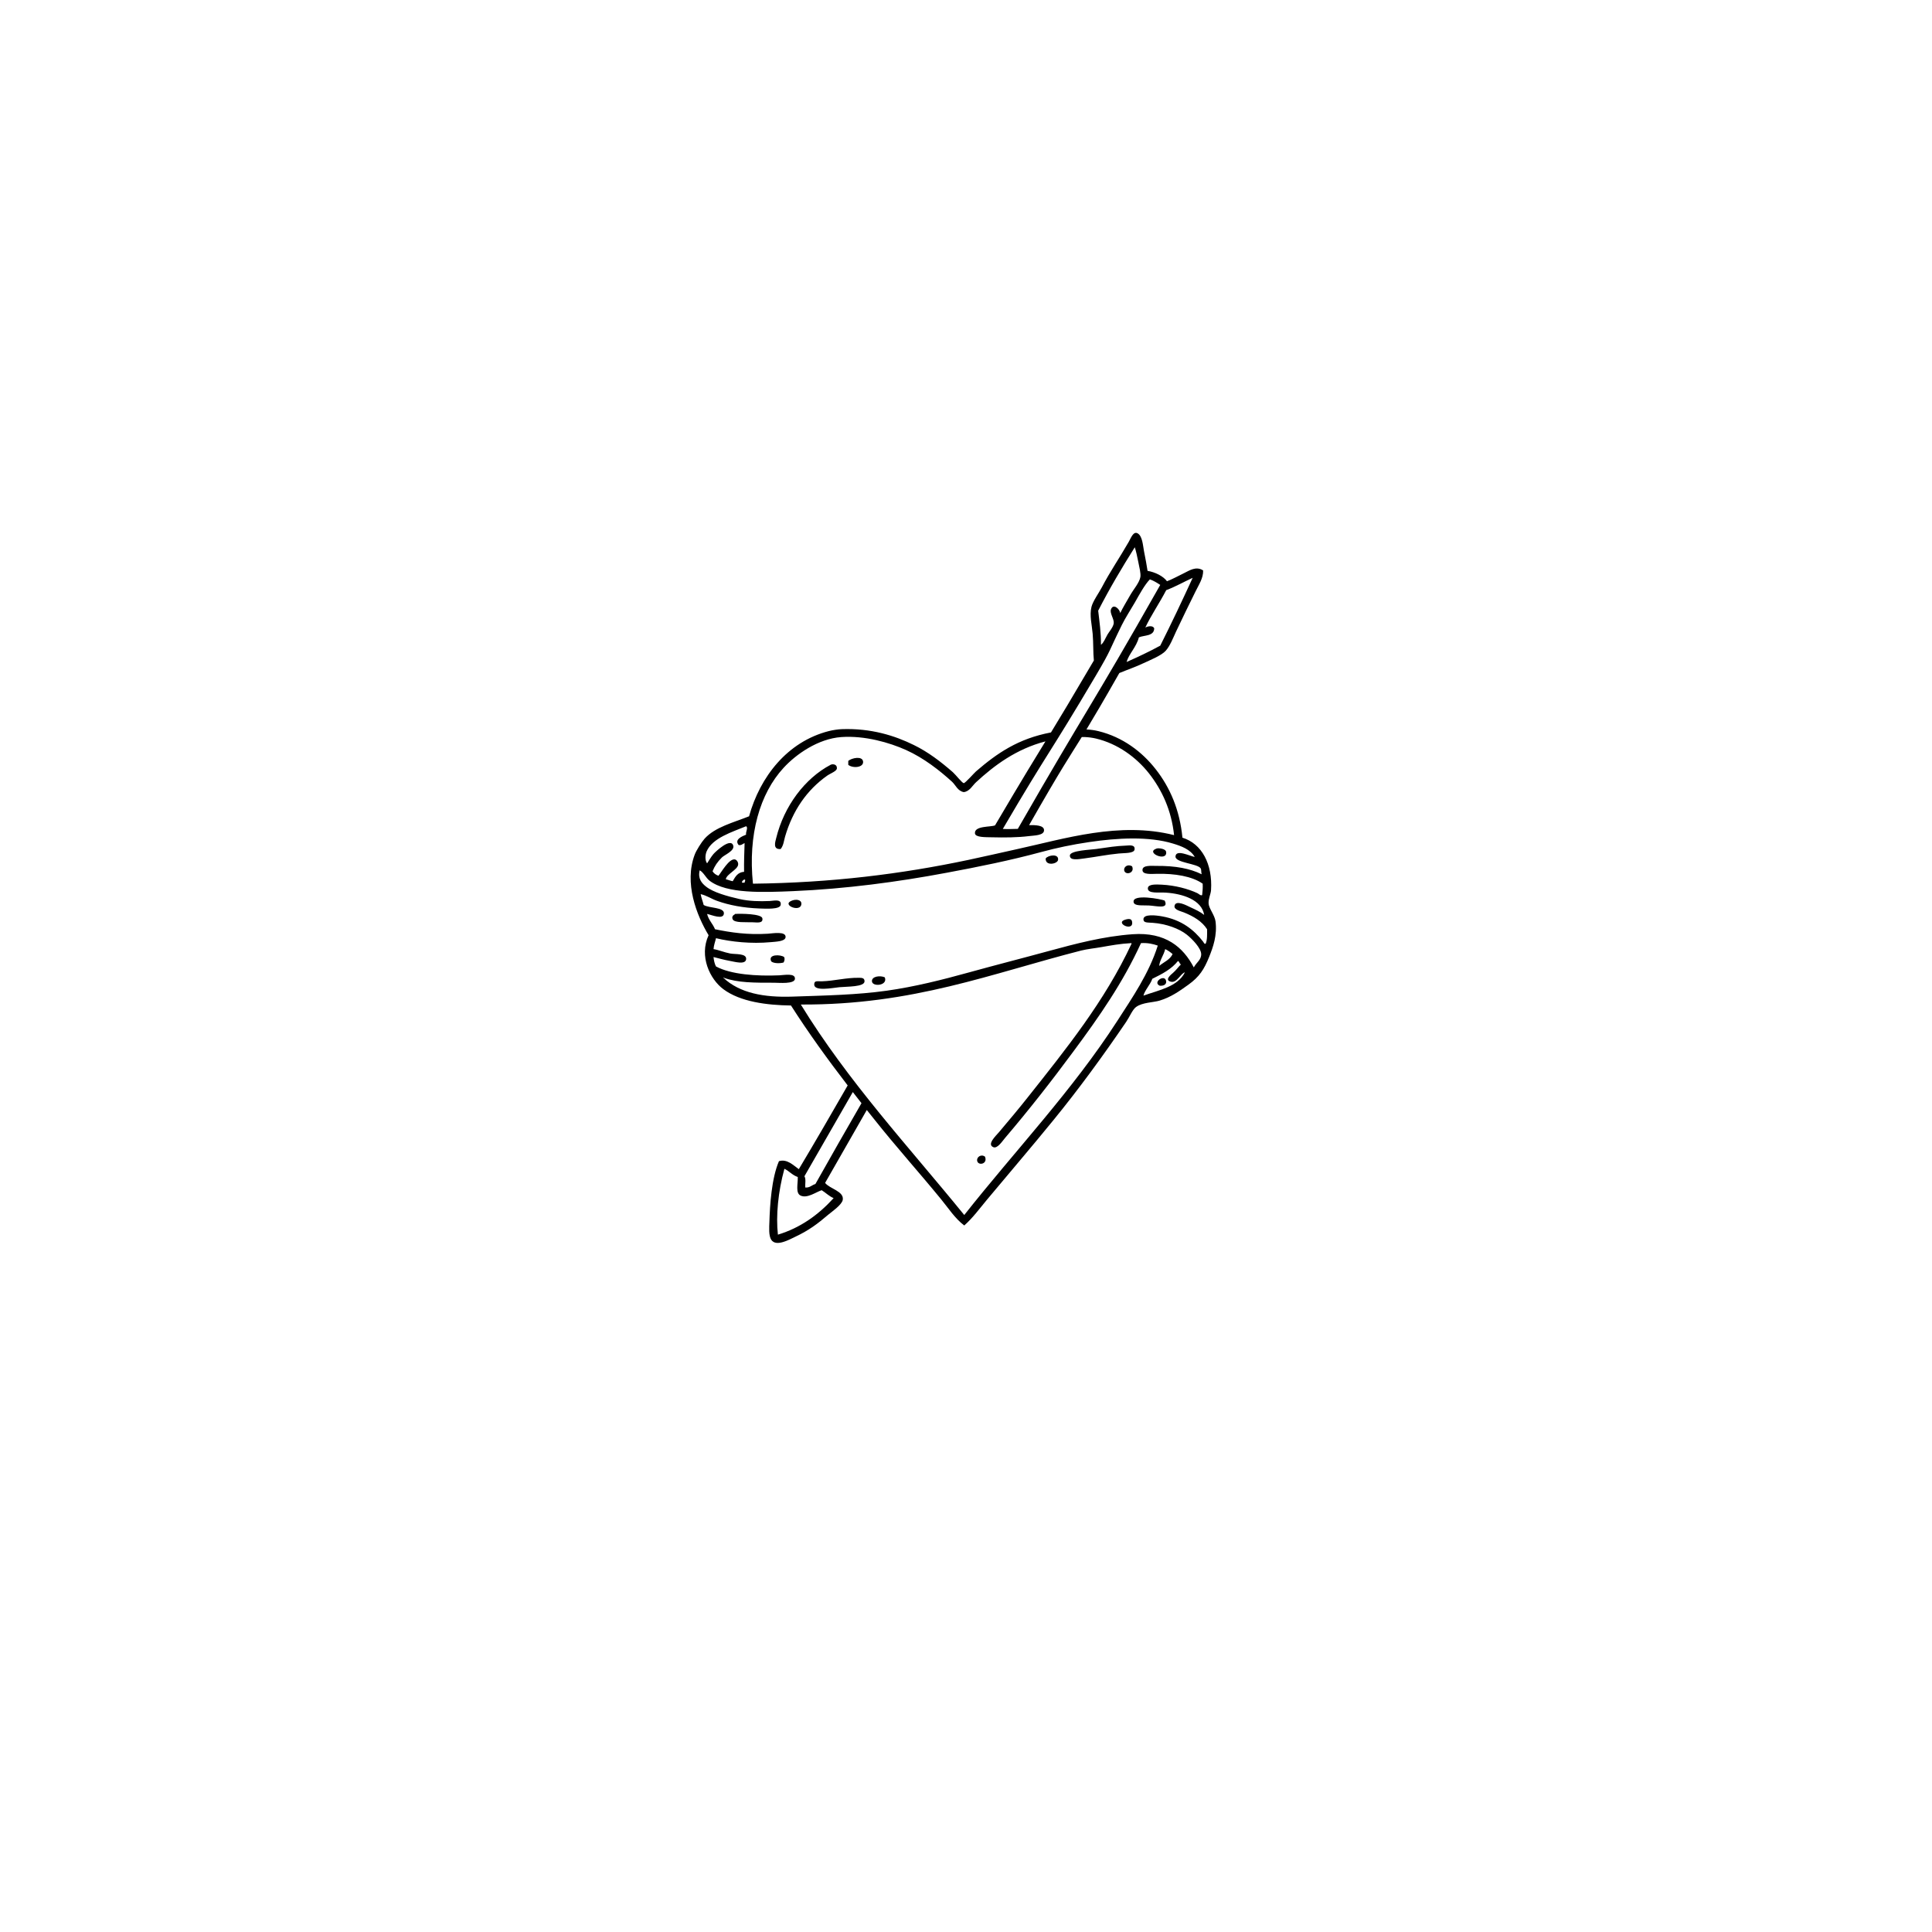
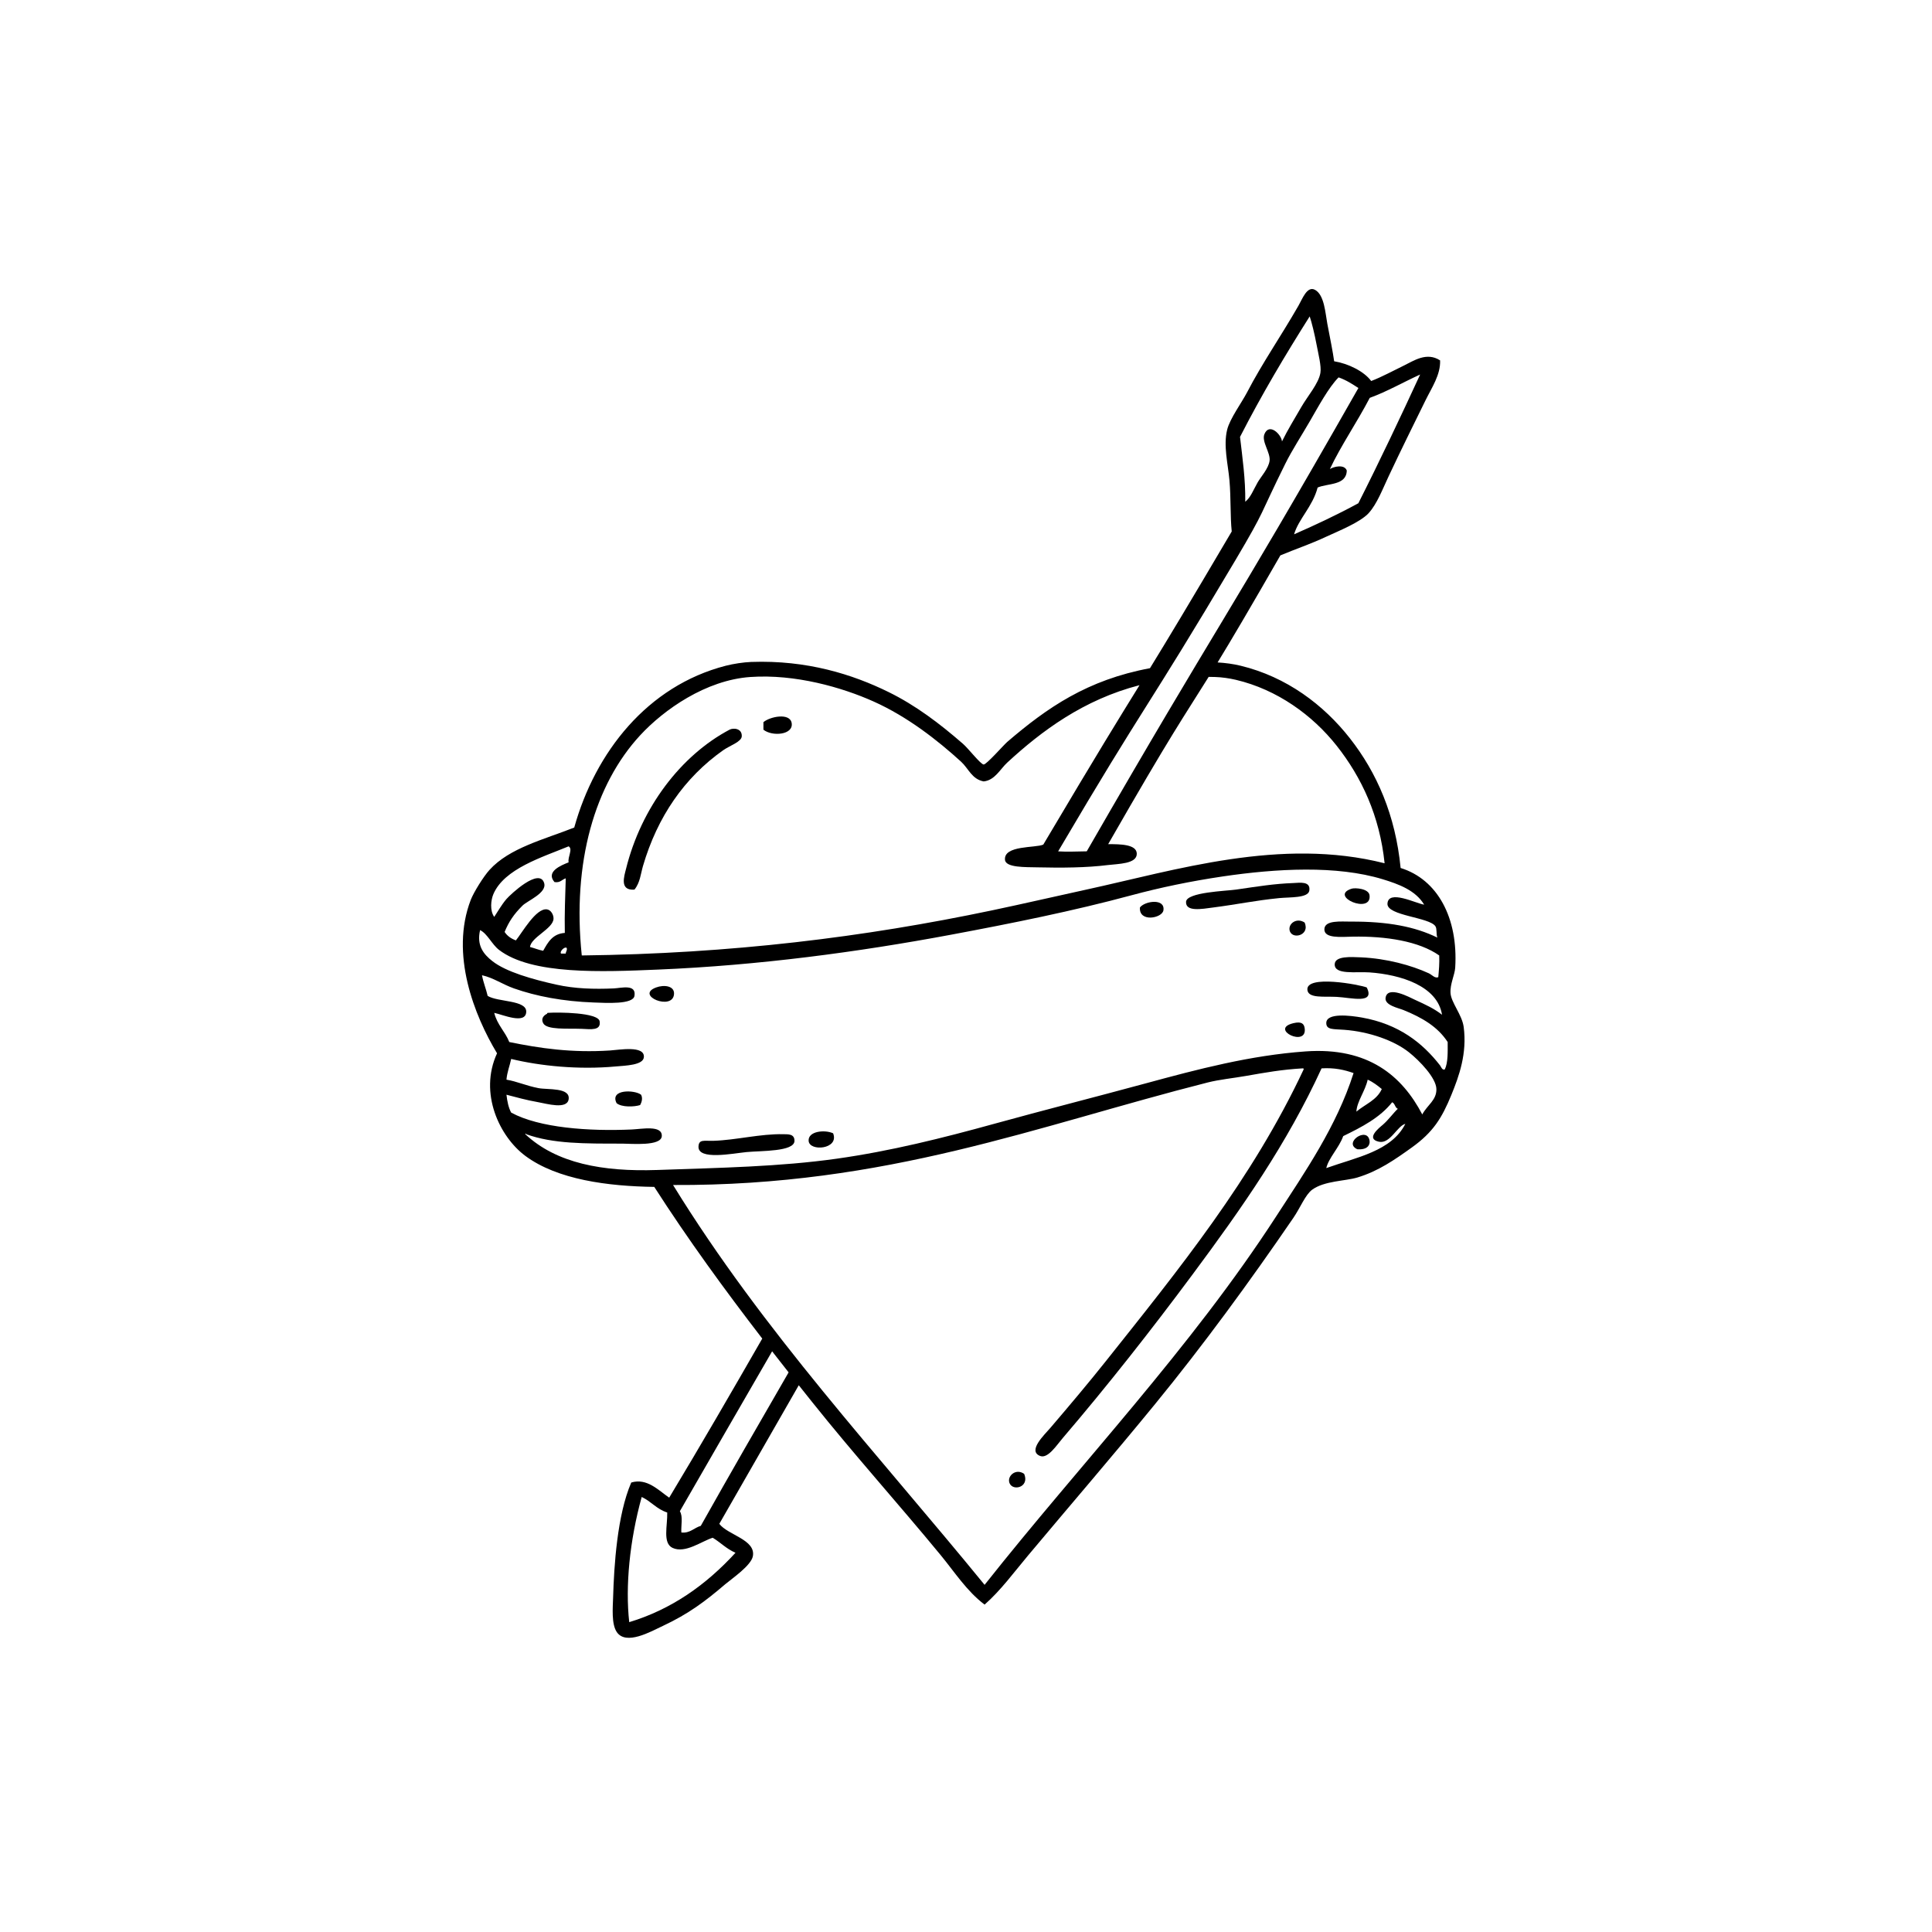
- <svg xmlns="http://www.w3.org/2000/svg" width="125" zoomAndPan="magnify" viewBox="0 0 94.08 101.04" height="125" preserveAspectRatio="xMidYMid meet" version="1.0">
+ <svg xmlns="http://www.w3.org/2000/svg" width="250" zoomAndPan="magnify" viewBox="0 0 187.5 187.5" height="250" preserveAspectRatio="xMidYMid meet" version="1.0">
  <defs>
-     <clipPath id="0b4950932a">
-       <path d="M 32.637 27.867 L 60.113 27.867 L 60.113 65.004 L 32.637 65.004 Z M 32.637 27.867 " clip-rule="nonzero" />
+     <clipPath id="17c2bb0063">
+       <path d="M 44.918 28.051 L 142.133 28.051 L 142.133 158.949 L 44.918 158.949 Z M 44.918 28.051 " clip-rule="nonzero" />
    </clipPath>
  </defs>
-   <g clip-path="url(#0b4950932a)">
-     <path fill="#000000" d="M 59.574 49.352 C 59.504 49.391 59.461 49.27 59.441 49.246 C 58.953 48.617 58.305 48.105 57.301 47.926 C 56.98 47.867 56.312 47.785 56.32 48.082 C 56.324 48.266 56.516 48.242 56.809 48.262 C 57.5 48.312 58.188 48.562 58.59 48.883 C 58.879 49.113 59.332 49.586 59.34 49.895 C 59.348 50.203 59.09 50.332 58.953 50.594 C 58.402 49.539 57.48 48.734 55.75 48.859 C 54.23 48.969 52.797 49.348 51.363 49.738 C 49.977 50.117 48.59 50.469 47.207 50.852 C 45.797 51.242 44.375 51.602 42.895 51.812 C 41.332 52.031 39.707 52.062 37.965 52.121 C 36.477 52.172 35.207 51.941 34.352 51.137 C 34.355 51.109 34.379 51.121 34.379 51.137 C 35.113 51.402 35.977 51.395 37.012 51.395 C 37.254 51.395 38.082 51.477 38.094 51.188 C 38.109 50.879 37.539 50.996 37.27 51.008 C 36.098 51.059 34.738 50.965 33.965 50.543 C 33.891 50.406 33.855 50.234 33.836 50.051 C 34.117 50.121 34.348 50.191 34.711 50.258 C 34.938 50.297 35.492 50.461 35.539 50.18 C 35.594 49.844 34.969 49.918 34.711 49.867 C 34.371 49.801 34.125 49.684 33.836 49.637 C 33.852 49.422 33.922 49.258 33.965 49.066 C 34.762 49.258 35.809 49.367 36.828 49.273 C 37.098 49.246 37.586 49.238 37.605 49.012 C 37.629 48.688 36.926 48.816 36.676 48.832 C 35.621 48.898 34.746 48.77 33.914 48.598 C 33.797 48.309 33.578 48.121 33.5 47.797 C 33.73 47.844 34.359 48.125 34.379 47.77 C 34.395 47.438 33.602 47.504 33.32 47.328 C 33.273 47.133 33.199 46.965 33.164 46.762 C 33.484 46.832 33.715 47.008 34.043 47.121 C 34.645 47.336 35.387 47.48 36.234 47.512 C 36.57 47.523 37.305 47.57 37.348 47.328 C 37.402 46.992 36.984 47.113 36.777 47.121 C 36.238 47.145 35.715 47.133 35.203 47.02 C 34.547 46.871 33.824 46.668 33.449 46.371 C 33.215 46.188 33.008 45.945 33.113 45.516 C 33.312 45.617 33.434 45.91 33.629 46.059 C 34.527 46.754 36.453 46.668 37.992 46.605 C 40.754 46.488 43.484 46.121 46.02 45.645 C 47.703 45.332 49.379 44.992 50.977 44.559 C 51.762 44.344 52.605 44.168 53.48 44.039 C 54.953 43.82 56.602 43.73 57.867 44.117 C 58.301 44.25 58.77 44.418 59.004 44.816 C 58.777 44.785 58.016 44.391 57.996 44.793 C 57.98 45.125 59.156 45.16 59.312 45.414 C 59.359 45.484 59.328 45.617 59.367 45.723 C 58.754 45.422 58.004 45.277 56.992 45.285 C 56.73 45.285 56.277 45.238 56.27 45.492 C 56.258 45.754 56.719 45.703 57.043 45.699 C 57.953 45.68 58.863 45.824 59.418 46.215 C 59.43 46.434 59.41 46.621 59.391 46.812 C 59.305 46.855 59.219 46.746 59.133 46.707 C 58.652 46.484 57.977 46.301 57.273 46.266 C 56.992 46.254 56.566 46.227 56.551 46.449 C 56.531 46.758 57.141 46.656 57.508 46.684 C 58.355 46.742 59.367 47.051 59.496 47.848 C 59.273 47.676 59.066 47.582 58.746 47.434 C 58.609 47.371 57.996 47.031 57.945 47.383 C 57.914 47.586 58.297 47.66 58.438 47.719 C 58.949 47.926 59.379 48.18 59.648 48.598 C 59.652 48.875 59.66 49.164 59.574 49.352 Z M 57.145 50.516 C 57.16 50.234 57.387 49.949 57.457 49.637 C 57.605 49.703 57.727 49.797 57.844 49.895 C 57.707 50.199 57.383 50.312 57.145 50.516 Z M 56.32 52.07 C 56.387 51.789 56.672 51.508 56.785 51.188 C 57.293 50.941 57.793 50.68 58.125 50.258 C 58.207 50.289 58.203 50.406 58.281 50.438 C 58.156 50.555 58.023 50.746 57.867 50.879 C 57.773 50.961 57.387 51.262 57.766 51.344 C 58.074 51.41 58.27 50.902 58.488 50.852 C 58.109 51.605 57.148 51.773 56.32 52.07 Z M 54.953 53.391 C 52.59 57.051 49.625 60.152 46.949 63.543 C 44.027 59.949 40.883 56.578 38.402 52.535 C 44.273 52.566 48.367 50.91 53.066 49.711 C 53.395 49.629 53.77 49.594 54.125 49.531 C 54.641 49.441 55.098 49.355 55.676 49.324 C 55.695 49.32 55.699 49.336 55.699 49.352 C 54.289 52.371 52.273 54.859 50.277 57.379 C 49.812 57.969 49.293 58.586 48.758 59.219 C 48.594 59.41 48.117 59.855 48.473 59.996 C 48.684 60.078 48.926 59.699 49.09 59.504 C 50.332 58.047 51.516 56.535 52.652 54.996 C 54.02 53.152 55.246 51.391 56.191 49.324 C 56.547 49.301 56.82 49.367 57.07 49.453 C 56.602 50.926 55.738 52.172 54.953 53.391 Z M 40.117 62.66 C 39.309 63.547 38.363 64.219 37.203 64.57 C 37.094 63.586 37.211 62.336 37.543 61.125 C 37.805 61.25 37.945 61.453 38.242 61.555 C 38.254 61.91 38.113 62.398 38.391 62.527 C 38.738 62.688 39.188 62.344 39.492 62.246 C 39.711 62.379 39.863 62.551 40.117 62.66 Z M 39.164 61.922 C 38.98 61.973 38.867 62.129 38.633 62.102 C 38.621 61.906 38.68 61.66 38.59 61.516 C 39.434 60.047 40.277 58.582 41.121 57.113 C 41.27 57.309 41.422 57.5 41.574 57.695 C 40.766 59.094 39.961 60.5 39.164 61.922 Z M 35.461 46.164 C 35.418 46.164 35.375 46.164 35.332 46.164 C 35.285 46.109 35.43 45.961 35.488 46.008 C 35.504 46.086 35.461 46.102 35.461 46.164 Z M 33.473 44.531 C 33.77 43.824 34.832 43.504 35.539 43.211 C 35.664 43.285 35.508 43.504 35.539 43.652 C 35.332 43.734 34.906 43.906 35.152 44.195 C 35.312 44.219 35.355 44.125 35.461 44.094 C 35.445 44.586 35.426 45.074 35.434 45.594 C 35.098 45.617 34.973 45.855 34.84 46.086 C 34.711 46.062 34.605 46.012 34.48 45.984 C 34.508 45.715 35.113 45.48 35.125 45.207 C 35.133 45.098 35.055 44.961 34.945 44.945 C 34.645 44.906 34.262 45.594 34.094 45.801 C 33.961 45.754 33.855 45.68 33.785 45.566 C 33.898 45.285 34.035 45.082 34.273 44.844 C 34.41 44.707 34.949 44.496 34.867 44.223 C 34.738 43.789 33.949 44.531 33.836 44.66 C 33.703 44.816 33.59 45.016 33.5 45.152 C 33.371 44.98 33.41 44.684 33.473 44.531 Z M 37.5 40.156 C 38.152 39.445 39.305 38.633 40.52 38.547 C 41.754 38.461 43.039 38.836 43.902 39.223 C 44.84 39.645 45.664 40.297 46.305 40.879 C 46.508 41.066 46.598 41.363 46.922 41.426 C 47.23 41.391 47.375 41.082 47.57 40.906 C 48.512 40.035 49.664 39.172 51.195 38.773 C 50.629 39.699 50.09 40.566 48.559 43.164 C 48.344 43.262 47.469 43.176 47.508 43.586 C 47.531 43.801 48.07 43.781 48.41 43.789 C 49.051 43.805 49.742 43.801 50.328 43.727 C 50.605 43.691 51.129 43.699 51.121 43.414 C 51.117 43.156 50.672 43.148 50.34 43.152 C 52.094 40.078 52.406 39.656 53.094 38.547 C 53.152 38.547 53.215 38.547 53.273 38.547 C 53.457 38.555 53.656 38.582 53.84 38.625 C 54.973 38.895 55.941 39.602 56.605 40.441 C 57.289 41.309 57.785 42.379 57.922 43.676 C 55.074 42.953 52.188 43.867 49.738 44.402 C 48.867 44.594 48.008 44.793 47.156 44.973 C 43.66 45.711 40.004 46.168 35.898 46.215 C 35.633 43.648 36.258 41.504 37.5 40.156 Z M 53.828 35.336 C 54.68 33.891 54.465 34.156 55.191 32.684 C 55.375 32.312 55.645 31.898 55.871 31.508 C 56.102 31.102 56.387 30.574 56.656 30.301 C 56.871 30.375 57.035 30.484 57.199 30.59 C 53.52 37.086 53.457 36.887 49.75 43.348 C 49.488 43.352 49.238 43.367 48.965 43.352 C 51.426 39.152 51.309 39.598 53.828 35.336 Z M 55.867 28.621 C 55.922 28.785 56 29.113 56.051 29.391 C 56.102 29.648 56.191 29.992 56.16 30.176 C 56.109 30.473 55.805 30.816 55.633 31.117 C 55.445 31.449 55.258 31.75 55.105 32.062 C 55.086 31.863 54.754 31.539 54.625 31.859 C 54.539 32.066 54.797 32.375 54.766 32.598 C 54.738 32.805 54.523 33.039 54.438 33.188 C 54.312 33.41 54.25 33.602 54.098 33.723 C 54.105 33.09 54.02 32.52 53.953 31.938 C 54.551 30.77 55.199 29.68 55.867 28.621 Z M 57.512 30.863 C 57.996 30.684 58.43 30.43 58.895 30.219 C 58.379 31.344 57.777 32.621 57.199 33.766 C 56.629 34.078 56.039 34.355 55.438 34.621 C 55.562 34.188 55.945 33.855 56.082 33.332 C 56.359 33.211 56.875 33.281 56.883 32.863 C 56.812 32.684 56.523 32.758 56.418 32.82 C 56.711 32.191 57.168 31.527 57.512 30.863 Z M 60.09 48.184 C 60.043 47.852 59.742 47.512 59.727 47.25 C 59.711 47.004 59.844 46.75 59.855 46.551 C 59.941 45.184 59.371 44.121 58.359 43.809 C 58.219 42.355 57.707 41.18 56.965 40.234 C 56.25 39.316 55.234 38.547 53.969 38.238 C 53.77 38.188 53.555 38.16 53.34 38.148 C 53.715 37.527 54.227 36.664 55.059 35.199 C 55.473 35.027 55.895 34.887 56.312 34.688 C 56.637 34.535 57.258 34.289 57.488 34.031 C 57.711 33.777 57.859 33.391 58.023 33.035 C 58.367 32.305 58.711 31.605 59.043 30.934 C 59.215 30.578 59.457 30.23 59.441 29.832 C 59.07 29.59 58.715 29.844 58.445 29.973 C 58.141 30.121 57.848 30.285 57.551 30.398 C 57.359 30.133 56.926 29.918 56.535 29.855 C 56.5 29.598 56.426 29.223 56.348 28.82 C 56.293 28.539 56.27 28.027 56.012 27.891 C 55.793 27.773 55.664 28.137 55.559 28.324 C 55.066 29.184 54.574 29.891 54.145 30.715 C 54 30.992 53.676 31.438 53.602 31.738 C 53.492 32.184 53.625 32.684 53.664 33.141 C 53.707 33.629 53.684 34.129 53.727 34.543 C 52.543 36.559 51.953 37.539 51.484 38.305 C 49.77 38.629 48.668 39.391 47.57 40.336 C 47.477 40.414 47 40.961 46.922 40.957 C 46.84 40.953 46.5 40.516 46.355 40.387 C 45.715 39.828 45.059 39.328 44.316 38.965 C 43.328 38.477 42.078 38.078 40.547 38.133 C 40.34 38.141 40.062 38.184 39.852 38.238 C 37.699 38.793 36.27 40.617 35.695 42.691 C 34.863 43.023 33.918 43.254 33.371 43.859 C 33.207 44.043 32.934 44.477 32.855 44.688 C 32.285 46.18 32.953 47.871 33.578 48.91 C 33.07 50.012 33.648 51.211 34.352 51.734 C 35.234 52.391 36.617 52.57 37.887 52.586 C 38.816 54.039 39.816 55.418 40.852 56.766 C 40.008 58.234 39.16 59.703 38.297 61.145 C 38.004 60.941 37.688 60.598 37.258 60.727 C 36.871 61.621 36.785 63.02 36.758 63.906 C 36.75 64.18 36.711 64.625 36.859 64.844 C 37.113 65.219 37.793 64.832 38.121 64.676 C 38.832 64.34 39.277 64.004 39.84 63.523 C 40.016 63.375 40.547 63.012 40.594 62.754 C 40.676 62.297 39.902 62.172 39.672 61.863 C 40.398 60.594 41.125 59.32 41.852 58.051 C 41.977 58.207 42.102 58.363 42.227 58.52 C 43.363 59.953 44.594 61.32 45.734 62.715 C 46.121 63.184 46.457 63.719 46.949 64.09 C 47.391 63.699 47.75 63.207 48.137 62.742 C 49.301 61.344 50.461 59.996 51.621 58.57 C 52.938 56.957 54.219 55.203 55.418 53.441 C 55.605 53.164 55.746 52.801 55.934 52.664 C 56.27 52.418 56.84 52.43 57.172 52.328 C 57.75 52.152 58.191 51.844 58.668 51.5 C 59.25 51.082 59.492 50.695 59.754 50.051 C 59.961 49.535 60.184 48.918 60.09 48.184 " fill-opacity="1" fill-rule="nonzero" />
+   <g clip-path="url(#17c2bb0063)">
+     <path fill="#000000" d="M 140.223 103.777 C 139.98 103.918 139.832 103.496 139.766 103.41 C 138.039 101.188 135.742 99.391 132.184 98.754 C 131.059 98.555 128.695 98.258 128.715 99.301 C 128.727 99.957 129.406 99.863 130.449 99.941 C 132.891 100.121 135.324 100.992 136.75 102.133 C 137.77 102.945 139.379 104.609 139.402 105.691 C 139.426 106.777 138.523 107.234 138.031 108.156 C 136.082 104.438 132.82 101.602 126.703 102.039 C 121.316 102.426 116.25 103.766 111.176 105.145 C 106.262 106.477 101.359 107.723 96.469 109.07 C 91.484 110.445 86.445 111.711 81.215 112.449 C 75.676 113.23 69.934 113.332 63.77 113.547 C 58.504 113.727 54.012 112.91 50.98 110.074 C 50.996 109.973 51.07 110.023 51.07 110.074 C 53.672 111.012 56.73 110.988 60.391 110.988 C 61.246 110.988 64.176 111.266 64.227 110.258 C 64.281 109.164 62.266 109.578 61.301 109.617 C 57.16 109.801 52.344 109.465 49.609 107.977 C 49.352 107.504 49.227 106.898 49.152 106.242 C 50.152 106.496 50.965 106.742 52.258 106.973 C 53.055 107.113 55.016 107.695 55.184 106.699 C 55.379 105.516 53.168 105.777 52.258 105.602 C 51.043 105.367 50.184 104.953 49.152 104.781 C 49.219 104.023 49.469 103.449 49.609 102.77 C 52.438 103.453 56.133 103.832 59.75 103.5 C 60.695 103.414 62.434 103.383 62.488 102.59 C 62.57 101.441 60.09 101.891 59.199 101.949 C 55.469 102.191 52.371 101.734 49.426 101.129 C 49.02 100.105 48.246 99.449 47.965 98.297 C 48.785 98.469 51.012 99.453 51.07 98.207 C 51.129 97.035 48.328 97.27 47.328 96.652 C 47.168 95.957 46.91 95.367 46.777 94.645 C 47.91 94.902 48.73 95.516 49.883 95.926 C 52.023 96.68 54.641 97.188 57.648 97.293 C 58.836 97.336 61.434 97.496 61.574 96.652 C 61.773 95.473 60.293 95.891 59.566 95.926 C 57.664 96.008 55.801 95.961 53.996 95.559 C 51.676 95.043 49.117 94.324 47.785 93.277 C 46.957 92.629 46.23 91.773 46.594 90.266 C 47.305 90.617 47.738 91.652 48.422 92.18 C 51.598 94.625 58.422 94.324 63.859 94.098 C 73.629 93.691 83.289 92.395 92.266 90.719 C 98.227 89.605 104.16 88.41 109.805 86.887 C 112.582 86.137 115.574 85.516 118.664 85.059 C 123.883 84.289 129.711 83.965 134.195 85.332 C 135.727 85.801 137.375 86.395 138.215 87.797 C 137.414 87.68 134.719 86.289 134.652 87.707 C 134.598 88.879 138.746 89.012 139.309 89.898 C 139.473 90.156 139.363 90.613 139.492 90.992 C 137.328 89.93 134.676 89.422 131.09 89.441 C 130.16 89.445 128.562 89.277 128.531 90.172 C 128.5 91.094 130.121 90.926 131.27 90.902 C 134.5 90.84 137.719 91.344 139.676 92.727 C 139.711 93.496 139.645 94.16 139.586 94.828 C 139.277 94.988 138.969 94.602 138.672 94.461 C 136.965 93.676 134.574 93.023 132.094 92.91 C 131.09 92.867 129.59 92.773 129.535 93.551 C 129.457 94.645 131.621 94.277 132.914 94.371 C 135.914 94.586 139.492 95.668 139.949 98.48 C 139.168 97.879 138.434 97.539 137.301 97.02 C 136.82 96.801 134.652 95.602 134.469 96.836 C 134.363 97.562 135.711 97.824 136.203 98.023 C 138.02 98.758 139.539 99.652 140.496 101.129 C 140.5 102.105 140.535 103.117 140.223 103.777 Z M 131.637 107.883 C 131.688 106.898 132.496 105.883 132.734 104.781 C 133.258 105.016 133.688 105.348 134.102 105.691 C 133.625 106.77 132.477 107.172 131.637 107.883 Z M 128.715 113.363 C 128.945 112.375 129.961 111.383 130.359 110.258 C 132.16 109.383 133.926 108.469 135.109 106.973 C 135.387 107.086 135.375 107.492 135.656 107.609 C 135.219 108.02 134.738 108.699 134.195 109.164 C 133.859 109.449 132.492 110.52 133.828 110.805 C 134.914 111.039 135.609 109.254 136.387 109.07 C 135.051 111.723 131.652 112.312 128.715 113.363 Z M 123.871 118.02 C 115.512 130.922 105.02 141.852 95.555 153.809 C 85.215 141.137 74.086 129.25 65.32 115.004 C 86.09 115.109 100.578 109.273 117.203 105.055 C 118.363 104.762 119.691 104.637 120.949 104.414 C 122.77 104.094 124.395 103.801 126.43 103.684 C 126.508 103.668 126.516 103.719 126.523 103.777 C 121.531 114.43 114.402 123.195 107.34 132.078 C 105.684 134.16 103.855 136.332 101.949 138.562 C 101.371 139.242 99.688 140.809 100.945 141.301 C 101.691 141.594 102.547 140.254 103.137 139.566 C 107.531 134.426 111.711 129.105 115.742 123.68 C 120.574 117.176 124.914 110.969 128.258 103.684 C 129.523 103.605 130.484 103.832 131.363 104.141 C 129.707 109.336 126.66 113.715 123.871 118.02 Z M 71.379 150.695 C 68.527 153.812 65.176 156.188 61.066 157.43 C 60.68 153.957 61.098 149.543 62.277 145.281 C 63.207 145.715 63.695 146.441 64.754 146.789 C 64.793 148.047 64.285 149.762 65.273 150.223 C 66.508 150.793 68.086 149.574 69.168 149.238 C 69.941 149.699 70.484 150.312 71.379 150.695 Z M 68.012 148.082 C 67.363 148.27 66.961 148.824 66.125 148.727 C 66.082 148.035 66.301 147.172 65.98 146.664 C 68.961 141.48 71.945 136.312 74.934 131.145 C 75.465 131.828 76 132.508 76.535 133.188 C 73.676 138.129 70.824 143.078 68.012 148.082 Z M 54.906 92.547 C 54.754 92.547 54.605 92.547 54.449 92.547 C 54.281 92.348 54.801 91.828 55 91.996 C 55.066 92.277 54.906 92.332 54.906 92.547 Z M 47.875 86.793 C 48.922 84.297 52.684 83.176 55.184 82.137 C 55.625 82.402 55.078 83.164 55.184 83.691 C 54.457 83.98 52.938 84.586 53.812 85.605 C 54.387 85.695 54.531 85.355 54.906 85.242 C 54.855 86.984 54.777 88.703 54.816 90.539 C 53.621 90.621 53.176 91.453 52.715 92.273 C 52.254 92.188 51.875 92.016 51.438 91.906 C 51.535 90.957 53.672 90.137 53.719 89.168 C 53.738 88.789 53.473 88.309 53.082 88.254 C 52.016 88.105 50.668 90.531 50.066 91.266 C 49.602 91.094 49.223 90.832 48.973 90.445 C 49.383 89.445 49.867 88.727 50.707 87.891 C 51.191 87.406 53.102 86.664 52.809 85.699 C 52.344 84.172 49.555 86.785 49.152 87.25 C 48.684 87.793 48.293 88.496 47.965 88.984 C 47.516 88.367 47.652 87.324 47.875 86.793 Z M 62.125 71.363 C 64.438 68.859 68.512 66.004 72.812 65.703 C 77.176 65.398 81.727 66.711 84.777 68.078 C 88.094 69.562 91.016 71.867 93.273 73.922 C 93.992 74.578 94.312 75.617 95.465 75.836 C 96.551 75.727 97.07 74.637 97.75 74.012 C 101.082 70.938 105.16 67.898 110.59 66.496 C 108.578 69.754 106.676 72.812 101.25 81.969 C 100.484 82.309 97.391 82.016 97.535 83.453 C 97.613 84.215 99.52 84.148 100.719 84.176 C 103 84.23 105.438 84.215 107.516 83.953 C 108.492 83.832 110.344 83.852 110.324 82.848 C 110.309 81.938 108.727 81.922 107.547 81.926 C 113.754 71.086 114.863 69.609 117.301 65.691 C 117.512 65.695 117.723 65.695 117.934 65.703 C 118.582 65.723 119.289 65.824 119.945 65.977 C 123.953 66.922 127.375 69.406 129.719 72.367 C 132.148 75.434 133.902 79.199 134.375 83.781 C 124.301 81.227 114.086 84.453 105.422 86.336 C 102.344 87.008 99.297 87.715 96.285 88.348 C 83.918 90.945 70.984 92.555 56.461 92.727 C 55.516 83.676 57.73 76.121 62.125 71.363 Z M 119.891 54.375 C 122.906 49.285 122.156 50.215 124.727 45.027 C 125.371 43.719 126.32 42.266 127.121 40.879 C 127.945 39.457 128.949 37.59 129.91 36.625 C 130.668 36.891 131.246 37.277 131.832 37.656 C 118.805 60.551 118.578 59.848 105.469 82.621 C 104.543 82.625 103.66 82.688 102.691 82.625 C 111.391 67.836 110.977 69.406 119.891 54.375 Z M 127.105 30.707 C 127.305 31.281 127.586 32.453 127.77 33.43 C 127.938 34.328 128.254 35.543 128.145 36.184 C 127.973 37.23 126.891 38.453 126.285 39.512 C 125.617 40.672 124.953 41.738 124.418 42.84 C 124.344 42.141 123.172 41 122.711 42.133 C 122.414 42.859 123.32 43.938 123.211 44.727 C 123.113 45.461 122.359 46.285 122.059 46.809 C 121.609 47.598 121.387 48.262 120.852 48.695 C 120.879 46.465 120.578 44.457 120.344 42.402 C 122.453 38.285 124.742 34.441 127.105 30.707 Z M 132.934 38.613 C 134.652 37.984 136.188 37.09 137.824 36.348 C 136 40.309 133.867 44.812 131.828 48.84 C 129.812 49.938 127.715 50.922 125.59 51.855 C 126.039 50.336 127.391 49.164 127.875 47.316 C 128.855 46.891 130.68 47.129 130.703 45.66 C 130.465 45.023 129.43 45.289 129.066 45.52 C 130.105 43.301 131.719 40.949 132.934 38.613 Z M 142.051 99.668 C 141.895 98.488 140.832 97.301 140.773 96.379 C 140.715 95.5 141.184 94.613 141.227 93.914 C 141.527 89.086 139.516 85.348 135.93 84.238 C 135.43 79.121 133.625 74.98 130.996 71.637 C 128.465 68.414 124.879 65.691 120.402 64.609 C 119.684 64.434 118.934 64.336 118.168 64.289 C 119.504 62.102 121.301 59.062 124.258 53.902 C 125.715 53.289 127.215 52.789 128.684 52.098 C 129.84 51.559 132.031 50.691 132.844 49.781 C 133.641 48.891 134.16 47.516 134.742 46.277 C 135.957 43.691 137.176 41.23 138.344 38.855 C 138.953 37.613 139.812 36.379 139.762 34.977 C 138.453 34.125 137.195 35.02 136.242 35.48 C 135.156 36.004 134.121 36.578 133.074 36.977 C 132.387 36.043 130.855 35.285 129.48 35.062 C 129.355 34.156 129.086 32.828 128.816 31.418 C 128.625 30.414 128.535 28.621 127.621 28.129 C 126.855 27.719 126.398 29.004 126.02 29.66 C 124.281 32.688 122.531 35.191 121.016 38.098 C 120.508 39.07 119.359 40.637 119.098 41.691 C 118.707 43.262 119.18 45.027 119.32 46.633 C 119.469 48.359 119.387 50.121 119.539 51.578 C 115.348 58.695 113.266 62.141 111.605 64.848 C 105.535 65.98 101.645 68.664 97.75 72.004 C 97.43 72.277 95.738 74.207 95.465 74.195 C 95.172 74.184 93.973 72.633 93.457 72.188 C 91.184 70.211 88.863 68.453 86.238 67.164 C 82.742 65.445 78.316 64.047 72.902 64.242 C 72.164 64.27 71.184 64.418 70.438 64.609 C 62.828 66.566 57.766 73 55.73 80.312 C 52.789 81.477 49.445 82.285 47.508 84.422 C 46.926 85.062 45.969 86.598 45.684 87.34 C 43.664 92.594 46.031 98.559 48.238 102.223 C 46.449 106.105 48.496 110.328 50.98 112.176 C 54.098 114.492 59 115.125 63.496 115.188 C 66.777 120.297 70.32 125.16 73.977 129.91 C 70.996 135.098 68.004 140.27 64.945 145.348 C 63.898 144.629 62.789 143.418 61.262 143.879 C 59.898 147.035 59.59 151.957 59.5 155.086 C 59.469 156.051 59.332 157.617 59.859 158.391 C 60.758 159.715 63.16 158.344 64.324 157.797 C 66.84 156.617 68.418 155.426 70.402 153.734 C 71.02 153.211 72.902 151.934 73.066 151.027 C 73.363 149.418 70.621 148.973 69.809 147.887 C 72.383 143.406 74.949 138.922 77.52 134.438 C 77.961 134.992 78.398 135.543 78.84 136.094 C 82.875 141.148 87.215 145.973 91.262 150.887 C 92.629 152.543 93.824 154.426 95.555 155.727 C 97.121 154.352 98.383 152.617 99.758 150.977 C 103.883 146.051 107.984 141.297 112.09 136.277 C 116.742 130.594 121.273 124.402 125.516 118.199 C 126.188 117.223 126.684 115.945 127.344 115.461 C 128.531 114.594 130.551 114.629 131.73 114.277 C 133.77 113.66 135.336 112.566 137.027 111.355 C 139.086 109.875 139.934 108.516 140.863 106.242 C 141.602 104.43 142.391 102.246 142.051 99.668 " fill-opacity="1" fill-rule="nonzero" />
  </g>
-   <path fill="#000000" d="M 41.656 39.816 C 41.609 39.523 41.059 39.641 40.883 39.793 C 40.883 39.859 40.883 39.93 40.883 40 C 41.121 40.195 41.707 40.145 41.656 39.816 " fill-opacity="1" fill-rule="nonzero" />
-   <path fill="#000000" d="M 37.348 44.402 C 37.5 44.211 37.516 43.965 37.578 43.754 C 37.977 42.387 38.719 41.316 39.773 40.57 C 39.961 40.438 40.281 40.336 40.289 40.18 C 40.301 39.961 40.059 39.941 39.953 40 C 38.613 40.711 37.527 42.148 37.113 43.832 C 37.062 44.035 36.926 44.438 37.348 44.402 " fill-opacity="1" fill-rule="nonzero" />
-   <path fill="#000000" d="M 55.855 44.43 C 55.895 44.16 55.586 44.215 55.418 44.223 C 54.887 44.242 54.488 44.309 53.84 44.402 C 53.59 44.441 52.484 44.473 52.473 44.738 C 52.461 45.02 52.898 44.938 53.223 44.895 C 53.91 44.805 54.359 44.703 55.027 44.637 C 55.316 44.605 55.824 44.641 55.855 44.43 " fill-opacity="1" fill-rule="nonzero" />
-   <path fill="#000000" d="M 57.508 44.559 C 57.484 44.375 57.109 44.348 57.016 44.375 C 56.375 44.582 57.57 45.098 57.508 44.559 " fill-opacity="1" fill-rule="nonzero" />
-   <path fill="#000000" d="M 51.207 44.895 C 51.18 45.312 51.82 45.188 51.855 44.973 C 51.902 44.633 51.344 44.715 51.207 44.895 " fill-opacity="1" fill-rule="nonzero" />
-   <path fill="#000000" d="M 55.312 45.516 C 55.363 45.793 55.883 45.672 55.727 45.309 C 55.512 45.168 55.281 45.332 55.312 45.516 " fill-opacity="1" fill-rule="nonzero" />
-   <path fill="#000000" d="M 55.805 47.176 C 55.84 47.398 56.258 47.336 56.605 47.355 C 57.008 47.375 57.664 47.566 57.43 47.098 C 57.254 47.023 55.734 46.73 55.805 47.176 " fill-opacity="1" fill-rule="nonzero" />
-   <path fill="#000000" d="M 37.941 47.098 C 37.348 47.316 38.398 47.75 38.43 47.277 C 38.445 47.051 38.156 47.016 37.941 47.098 " fill-opacity="1" fill-rule="nonzero" />
-   <path fill="#000000" d="M 34.973 47.797 C 34.941 47.797 34.957 47.816 34.945 47.82 C 34.855 47.863 34.777 47.953 34.84 48.082 C 34.941 48.273 35.504 48.219 35.898 48.234 C 36.152 48.246 36.434 48.289 36.391 48.027 C 36.352 47.785 35.246 47.777 34.973 47.797 " fill-opacity="1" fill-rule="nonzero" />
-   <path fill="#000000" d="M 55.418 48.082 C 54.738 48.246 55.816 48.766 55.727 48.211 C 55.707 48.098 55.645 48.027 55.418 48.082 " fill-opacity="1" fill-rule="nonzero" />
-   <path fill="#000000" d="M 36.855 50.281 C 36.996 50.398 37.34 50.387 37.5 50.336 C 37.543 50.258 37.578 50.148 37.527 50.051 C 37.352 49.914 36.66 49.891 36.855 50.281 " fill-opacity="1" fill-rule="nonzero" />
-   <path fill="#000000" d="M 42.121 51.32 C 42.141 51.625 42.969 51.551 42.793 51.113 C 42.559 51.004 42.105 51.055 42.121 51.32 " fill-opacity="1" fill-rule="nonzero" />
-   <path fill="#000000" d="M 41.426 51.137 C 40.797 51.125 40.137 51.301 39.516 51.32 C 39.254 51.328 39.113 51.27 39.102 51.473 C 39.078 51.863 40.043 51.668 40.418 51.629 C 40.816 51.59 41.734 51.621 41.734 51.32 C 41.734 51.121 41.555 51.141 41.426 51.137 " fill-opacity="1" fill-rule="nonzero" />
-   <path fill="#000000" d="M 57.172 51.551 C 57.441 51.57 57.523 51.438 57.508 51.32 C 57.449 50.91 56.773 51.371 57.172 51.551 " fill-opacity="1" fill-rule="nonzero" />
-   <path fill="#000000" d="M 47.621 60.695 C 47.66 60.988 48.199 60.883 48.031 60.488 C 47.816 60.34 47.598 60.523 47.621 60.695 " fill-opacity="1" fill-rule="nonzero" />
+   <path fill="#000000" d="M 76.832 70.176 C 76.664 69.141 74.715 69.547 74.09 70.086 C 74.09 70.328 74.09 70.574 74.09 70.816 C 74.941 71.5 77.016 71.328 76.832 70.176 " fill-opacity="1" fill-rule="nonzero" />
+   <path fill="#000000" d="M 61.574 86.336 C 62.121 85.664 62.184 84.793 62.398 84.055 C 63.812 79.23 66.438 75.465 70.164 72.824 C 70.824 72.355 71.965 71.996 71.988 71.457 C 72.027 70.684 71.176 70.617 70.801 70.816 C 66.062 73.324 62.223 78.395 60.754 84.328 C 60.578 85.039 60.098 86.453 61.574 86.336 " fill-opacity="1" fill-rule="nonzero" />
+   <path fill="#000000" d="M 127.07 86.43 C 127.207 85.484 126.121 85.676 125.516 85.699 C 123.648 85.77 122.234 86.004 119.945 86.336 C 119.047 86.469 115.148 86.582 115.105 87.523 C 115.059 88.508 116.609 88.223 117.754 88.07 C 120.191 87.754 121.773 87.398 124.148 87.16 C 125.168 87.059 126.961 87.172 127.07 86.43 " fill-opacity="1" fill-rule="nonzero" />
+   <path fill="#000000" d="M 132.914 86.887 C 132.836 86.234 131.516 86.141 131.18 86.246 C 128.906 86.969 133.145 88.789 132.914 86.887 " fill-opacity="1" fill-rule="nonzero" />
+   <path fill="#000000" d="M 110.629 88.07 C 110.523 89.551 112.797 89.109 112.91 88.348 C 113.09 87.152 111.102 87.438 110.629 88.07 " fill-opacity="1" fill-rule="nonzero" />
+   <path fill="#000000" d="M 125.152 90.266 C 125.328 91.238 127.172 90.805 126.613 89.531 C 125.859 89.031 125.035 89.613 125.152 90.266 " fill-opacity="1" fill-rule="nonzero" />
+   <path fill="#000000" d="M 126.887 96.105 C 127.012 96.902 128.496 96.684 129.719 96.746 C 131.152 96.82 133.473 97.48 132.641 95.832 C 132.02 95.574 126.645 94.547 126.887 96.105 " fill-opacity="1" fill-rule="nonzero" />
+   <path fill="#000000" d="M 63.676 95.832 C 61.586 96.605 65.297 98.141 65.414 96.473 C 65.469 95.668 64.445 95.547 63.676 95.832 " fill-opacity="1" fill-rule="nonzero" />
+   <path fill="#000000" d="M 53.172 98.297 C 53.074 98.305 53.125 98.367 53.082 98.391 C 52.766 98.543 52.48 98.855 52.715 99.301 C 53.07 99.977 55.059 99.793 56.461 99.848 C 57.348 99.887 58.344 100.043 58.195 99.117 C 58.059 98.254 54.152 98.227 53.172 98.297 " fill-opacity="1" fill-rule="nonzero" />
+   <path fill="#000000" d="M 125.516 99.301 C 123.117 99.883 126.93 101.711 126.613 99.758 C 126.547 99.363 126.32 99.105 125.516 99.301 " fill-opacity="1" fill-rule="nonzero" />
+   <path fill="#000000" d="M 59.84 107.062 C 60.332 107.473 61.547 107.43 62.125 107.246 C 62.273 106.98 62.398 106.586 62.215 106.242 C 61.602 105.758 59.145 105.684 59.84 107.062 " fill-opacity="1" fill-rule="nonzero" />
+   <path fill="#000000" d="M 78.477 110.715 C 78.543 111.793 81.48 111.539 80.852 109.984 C 80.02 109.609 78.414 109.785 78.477 110.715 " fill-opacity="1" fill-rule="nonzero" />
+   <path fill="#000000" d="M 76.008 110.074 C 73.785 110.027 71.449 110.645 69.25 110.715 C 68.328 110.742 67.828 110.547 67.789 111.262 C 67.711 112.629 71.113 111.941 72.445 111.809 C 73.859 111.672 77.105 111.781 77.105 110.715 C 77.105 110.023 76.469 110.086 76.008 110.074 " fill-opacity="1" fill-rule="nonzero" />
+   <path fill="#000000" d="M 131.73 111.535 C 132.684 111.609 132.977 111.137 132.918 110.715 C 132.715 109.27 130.316 110.906 131.73 111.535 " fill-opacity="1" fill-rule="nonzero" />
+   <path fill="#000000" d="M 97.93 143.766 C 98.074 144.797 99.98 144.426 99.391 143.035 C 98.625 142.508 97.848 143.156 97.93 143.766 " fill-opacity="1" fill-rule="nonzero" />
</svg>
